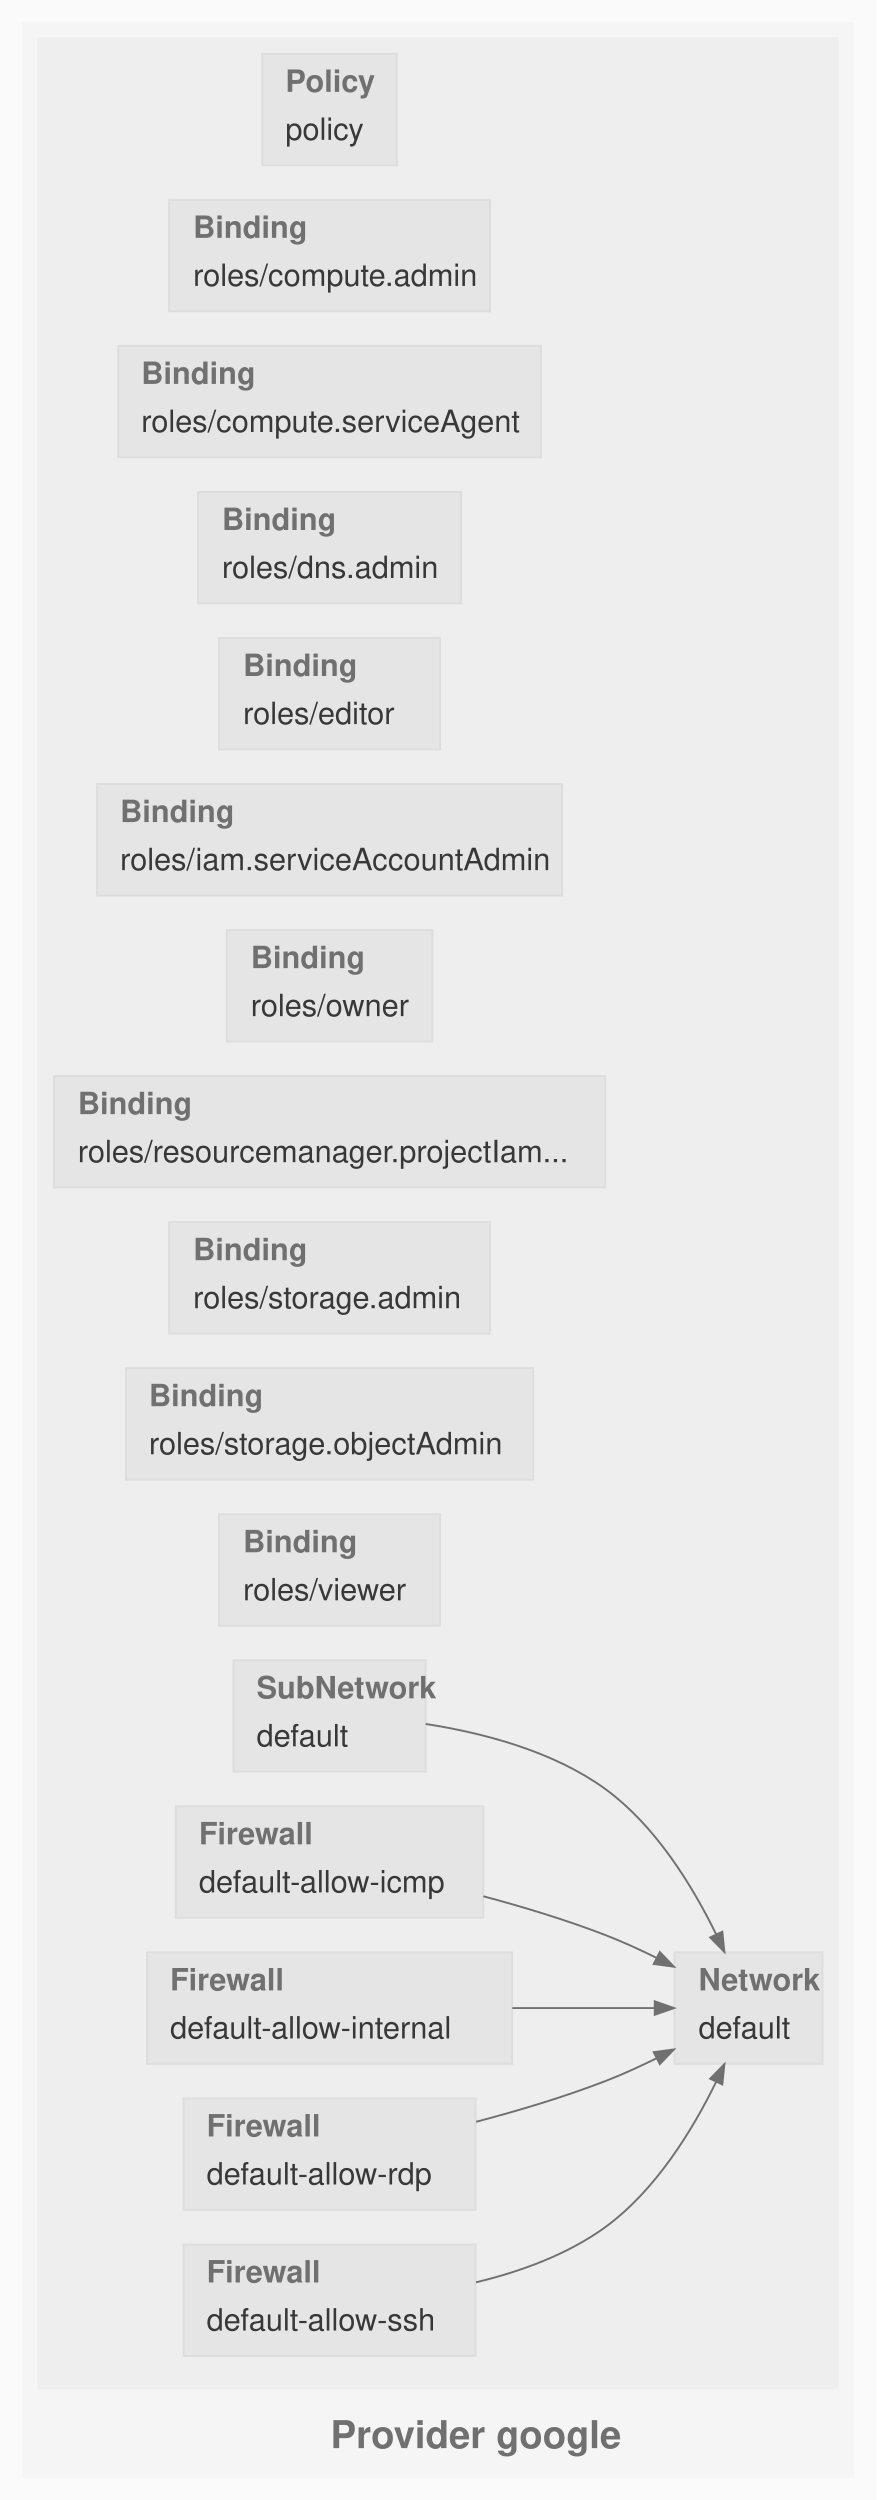
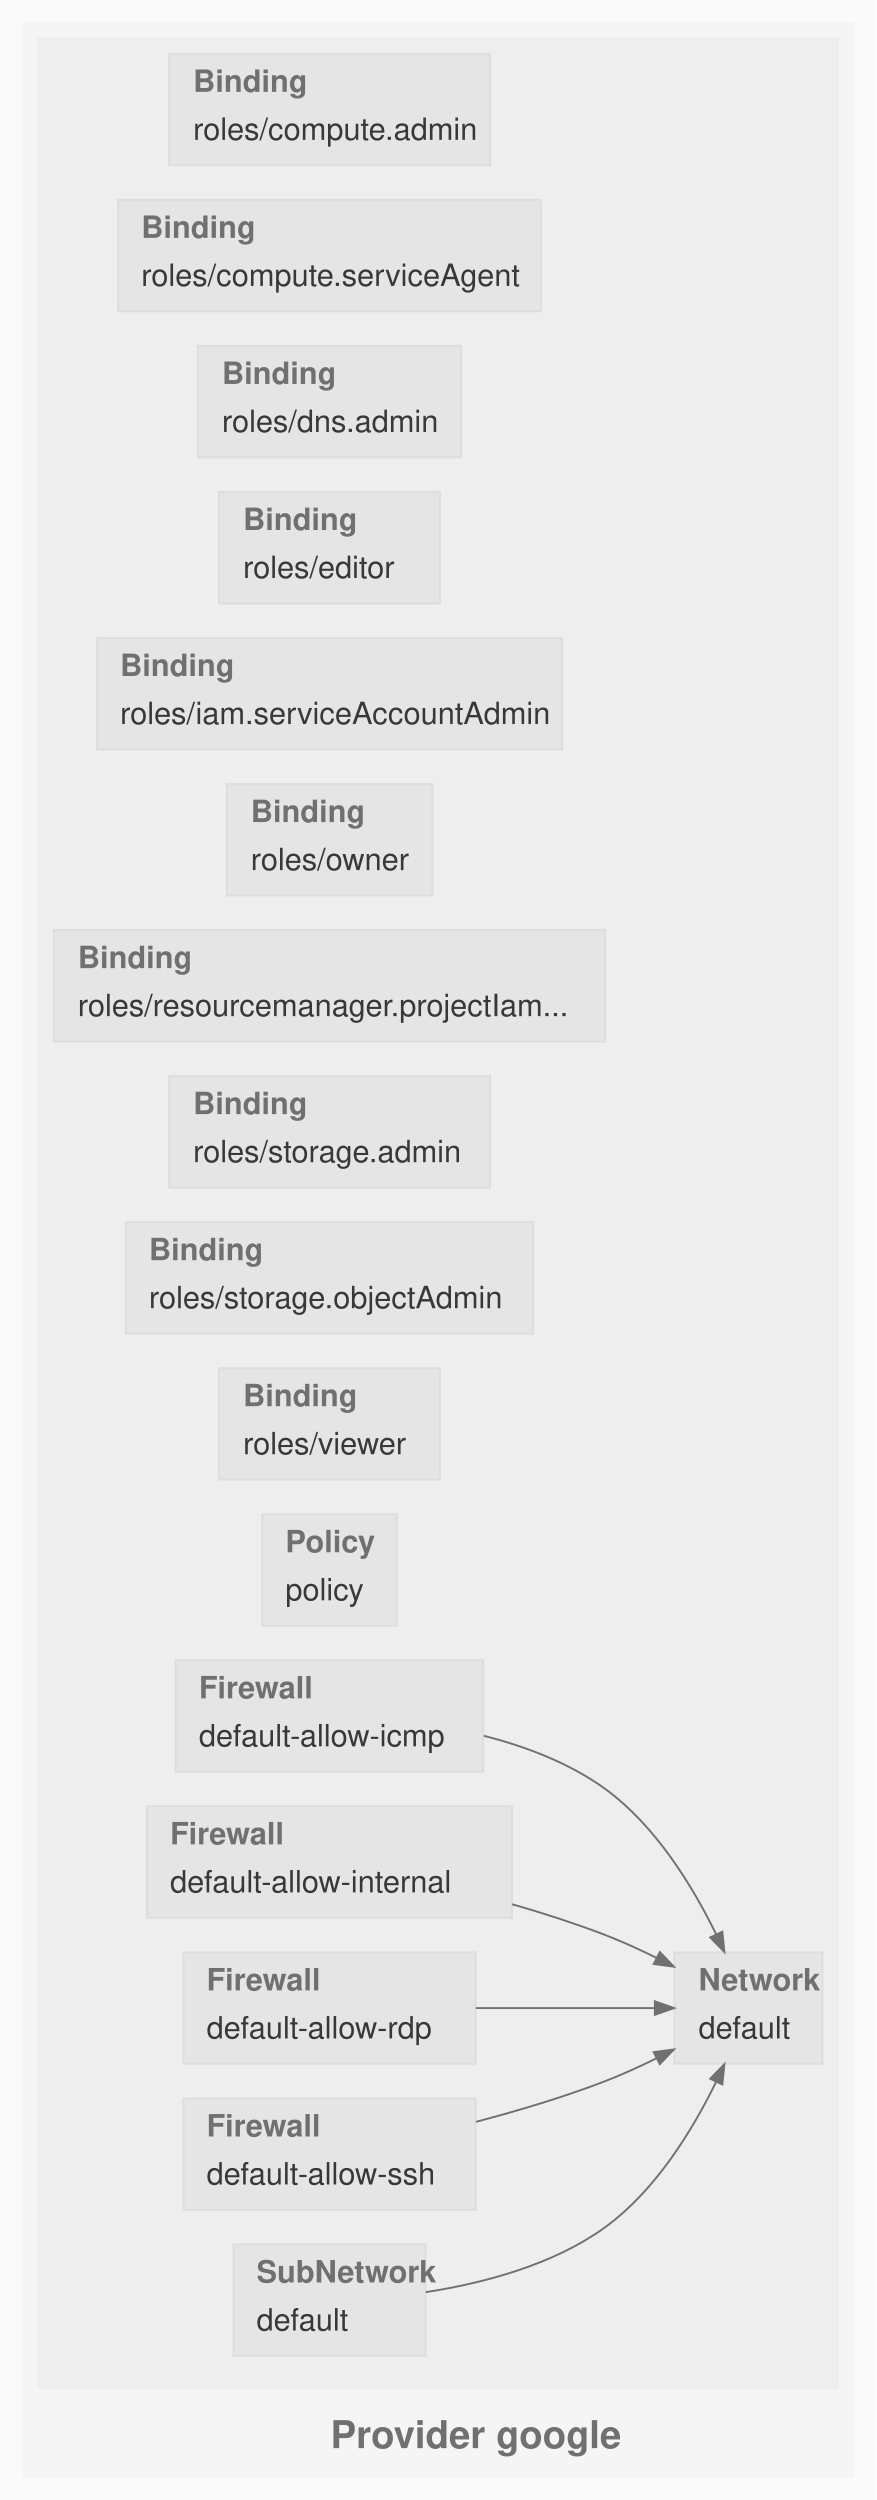
<svg xmlns="http://www.w3.org/2000/svg" width="456pt" height="1301pt" viewBox="0.00 0.00 456.00 1301.00">
  <g id="graph0" class="graph" transform="scale(1 1) rotate(0) translate(4 1297)">
    <polygon fill="#fafafa" stroke="transparent" points="-4,4 -4,-1297 452,-1297 452,4 -4,4" />
    <g id="clust1" class="cluster">
      <polygon fill="#f5f5f5" stroke="#f5f5f5" points="8,-8 8,-1285 440,-1285 440,-8 8,-8" />
      <text text-anchor="start" x="168" y="-23" font-family="Helvetica,sans-Serif" font-weight="bold" font-size="20.00" fill="#707070">Provider google</text>
    </g>
    <g id="clust2" class="cluster">
      <polygon fill="#eeeeee" stroke="#eeeeee" points="16,-54 16,-1277 432,-1277 432,-54 16,-54" />
      <text text-anchor="start" x="220" y="-58.2" font-family="Helvetica,sans-Serif" font-size="1.00" fill="#383838"> </text>
    </g>
    <g id="node1" class="node">
      <polygon fill="#e5e5e5" stroke="#dddddd" points="424,-281 347,-281 347,-223 424,-223 424,-281" />
      <text text-anchor="start" x="359.5" y="-261.2" font-family="Helvetica,sans-Serif" font-weight="bold" font-size="16.00" fill="#707070">Network</text>
      <text text-anchor="start" x="359.5" y="-236.2" font-family="Helvetica,sans-Serif" font-size="16.00" fill="#383838">default</text>
    </g>
    <g id="node2" class="node">
-       <polygon fill="#e5e5e5" stroke="#dddddd" points="202.5,-1269 132.5,-1269 132.5,-1211 202.5,-1211 202.5,-1269" />
-       <text text-anchor="start" x="144.5" y="-1249.2" font-family="Helvetica,sans-Serif" font-weight="bold" font-size="16.00" fill="#707070">Policy</text>
-       <text text-anchor="start" x="144.5" y="-1224.2" font-family="Helvetica,sans-Serif" font-size="16.00" fill="#383838">policy</text>
+       <polygon fill="#e5e5e5" stroke="#dddddd" points="251,-1269 84,-1269 84,-1211 251,-1211 251,-1269" />
+       <text text-anchor="start" x="96.5" y="-1249.2" font-family="Helvetica,sans-Serif" font-weight="bold" font-size="16.00" fill="#707070">Binding</text>
+       <text text-anchor="start" x="96.5" y="-1224.2" font-family="Helvetica,sans-Serif" font-size="16.00" fill="#383838">roles/compute.admin</text>
    </g>
    <g id="node3" class="node">
-       <polygon fill="#e5e5e5" stroke="#dddddd" points="251,-1193 84,-1193 84,-1135 251,-1135 251,-1193" />
-       <text text-anchor="start" x="96.5" y="-1173.2" font-family="Helvetica,sans-Serif" font-weight="bold" font-size="16.00" fill="#707070">Binding</text>
-       <text text-anchor="start" x="96.5" y="-1148.2" font-family="Helvetica,sans-Serif" font-size="16.00" fill="#383838">roles/compute.admin</text>
+       <polygon fill="#e5e5e5" stroke="#dddddd" points="277.5,-1193 57.5,-1193 57.5,-1135 277.5,-1135 277.5,-1193" />
+       <text text-anchor="start" x="69.5" y="-1173.2" font-family="Helvetica,sans-Serif" font-weight="bold" font-size="16.00" fill="#707070">Binding</text>
+       <text text-anchor="start" x="69.5" y="-1148.2" font-family="Helvetica,sans-Serif" font-size="16.00" fill="#383838">roles/compute.serviceAgent</text>
    </g>
    <g id="node4" class="node">
-       <polygon fill="#e5e5e5" stroke="#dddddd" points="277.5,-1117 57.5,-1117 57.5,-1059 277.5,-1059 277.5,-1117" />
-       <text text-anchor="start" x="69.5" y="-1097.2" font-family="Helvetica,sans-Serif" font-weight="bold" font-size="16.00" fill="#707070">Binding</text>
-       <text text-anchor="start" x="69.5" y="-1072.2" font-family="Helvetica,sans-Serif" font-size="16.00" fill="#383838">roles/compute.serviceAgent</text>
+       <polygon fill="#e5e5e5" stroke="#dddddd" points="236,-1117 99,-1117 99,-1059 236,-1059 236,-1117" />
+       <text text-anchor="start" x="111.5" y="-1097.2" font-family="Helvetica,sans-Serif" font-weight="bold" font-size="16.00" fill="#707070">Binding</text>
+       <text text-anchor="start" x="111.5" y="-1072.2" font-family="Helvetica,sans-Serif" font-size="16.00" fill="#383838">roles/dns.admin</text>
    </g>
    <g id="node5" class="node">
-       <polygon fill="#e5e5e5" stroke="#dddddd" points="236,-1041 99,-1041 99,-983 236,-983 236,-1041" />
-       <text text-anchor="start" x="111.5" y="-1021.2" font-family="Helvetica,sans-Serif" font-weight="bold" font-size="16.00" fill="#707070">Binding</text>
-       <text text-anchor="start" x="111.5" y="-996.2" font-family="Helvetica,sans-Serif" font-size="16.00" fill="#383838">roles/dns.admin</text>
+       <polygon fill="#e5e5e5" stroke="#dddddd" points="225,-1041 110,-1041 110,-983 225,-983 225,-1041" />
+       <text text-anchor="start" x="122.5" y="-1021.2" font-family="Helvetica,sans-Serif" font-weight="bold" font-size="16.00" fill="#707070">Binding</text>
+       <text text-anchor="start" x="122.5" y="-996.2" font-family="Helvetica,sans-Serif" font-size="16.00" fill="#383838">roles/editor</text>
    </g>
    <g id="node6" class="node">
-       <polygon fill="#e5e5e5" stroke="#dddddd" points="225,-965 110,-965 110,-907 225,-907 225,-965" />
-       <text text-anchor="start" x="122.5" y="-945.2" font-family="Helvetica,sans-Serif" font-weight="bold" font-size="16.00" fill="#707070">Binding</text>
-       <text text-anchor="start" x="122.5" y="-920.2" font-family="Helvetica,sans-Serif" font-size="16.00" fill="#383838">roles/editor</text>
+       <polygon fill="#e5e5e5" stroke="#dddddd" points="288.5,-965 46.5,-965 46.5,-907 288.5,-907 288.5,-965" />
+       <text text-anchor="start" x="58.5" y="-945.2" font-family="Helvetica,sans-Serif" font-weight="bold" font-size="16.00" fill="#707070">Binding</text>
+       <text text-anchor="start" x="58.5" y="-920.2" font-family="Helvetica,sans-Serif" font-size="16.00" fill="#383838">roles/iam.serviceAccountAdmin</text>
    </g>
    <g id="node7" class="node">
-       <polygon fill="#e5e5e5" stroke="#dddddd" points="288.5,-889 46.5,-889 46.5,-831 288.5,-831 288.5,-889" />
-       <text text-anchor="start" x="58.5" y="-869.2" font-family="Helvetica,sans-Serif" font-weight="bold" font-size="16.00" fill="#707070">Binding</text>
-       <text text-anchor="start" x="58.5" y="-844.2" font-family="Helvetica,sans-Serif" font-size="16.00" fill="#383838">roles/iam.serviceAccountAdmin</text>
+       <polygon fill="#e5e5e5" stroke="#dddddd" points="221,-889 114,-889 114,-831 221,-831 221,-889" />
+       <text text-anchor="start" x="126.5" y="-869.2" font-family="Helvetica,sans-Serif" font-weight="bold" font-size="16.00" fill="#707070">Binding</text>
+       <text text-anchor="start" x="126.5" y="-844.2" font-family="Helvetica,sans-Serif" font-size="16.00" fill="#383838">roles/owner</text>
    </g>
    <g id="node8" class="node">
-       <polygon fill="#e5e5e5" stroke="#dddddd" points="221,-813 114,-813 114,-755 221,-755 221,-813" />
-       <text text-anchor="start" x="126.5" y="-793.2" font-family="Helvetica,sans-Serif" font-weight="bold" font-size="16.00" fill="#707070">Binding</text>
-       <text text-anchor="start" x="126.5" y="-768.2" font-family="Helvetica,sans-Serif" font-size="16.00" fill="#383838">roles/owner</text>
+       <polygon fill="#e5e5e5" stroke="#dddddd" points="311,-813 24,-813 24,-755 311,-755 311,-813" />
+       <text text-anchor="start" x="36.5" y="-793.2" font-family="Helvetica,sans-Serif" font-weight="bold" font-size="16.00" fill="#707070">Binding</text>
+       <text text-anchor="start" x="36.5" y="-768.2" font-family="Helvetica,sans-Serif" font-size="16.00" fill="#383838">roles/resourcemanager.projectIam...</text>
    </g>
    <g id="node9" class="node">
-       <polygon fill="#e5e5e5" stroke="#dddddd" points="311,-737 24,-737 24,-679 311,-679 311,-737" />
-       <text text-anchor="start" x="36.5" y="-717.2" font-family="Helvetica,sans-Serif" font-weight="bold" font-size="16.00" fill="#707070">Binding</text>
-       <text text-anchor="start" x="36.5" y="-692.2" font-family="Helvetica,sans-Serif" font-size="16.00" fill="#383838">roles/resourcemanager.projectIam...</text>
+       <polygon fill="#e5e5e5" stroke="#dddddd" points="251,-737 84,-737 84,-679 251,-679 251,-737" />
+       <text text-anchor="start" x="96.5" y="-717.2" font-family="Helvetica,sans-Serif" font-weight="bold" font-size="16.00" fill="#707070">Binding</text>
+       <text text-anchor="start" x="96.5" y="-692.2" font-family="Helvetica,sans-Serif" font-size="16.00" fill="#383838">roles/storage.admin</text>
    </g>
    <g id="node10" class="node">
-       <polygon fill="#e5e5e5" stroke="#dddddd" points="251,-661 84,-661 84,-603 251,-603 251,-661" />
-       <text text-anchor="start" x="96.5" y="-641.2" font-family="Helvetica,sans-Serif" font-weight="bold" font-size="16.00" fill="#707070">Binding</text>
-       <text text-anchor="start" x="96.5" y="-616.2" font-family="Helvetica,sans-Serif" font-size="16.00" fill="#383838">roles/storage.admin</text>
+       <polygon fill="#e5e5e5" stroke="#dddddd" points="273.5,-661 61.5,-661 61.5,-603 273.5,-603 273.5,-661" />
+       <text text-anchor="start" x="73.5" y="-641.2" font-family="Helvetica,sans-Serif" font-weight="bold" font-size="16.00" fill="#707070">Binding</text>
+       <text text-anchor="start" x="73.5" y="-616.2" font-family="Helvetica,sans-Serif" font-size="16.00" fill="#383838">roles/storage.objectAdmin</text>
    </g>
    <g id="node11" class="node">
-       <polygon fill="#e5e5e5" stroke="#dddddd" points="273.5,-585 61.5,-585 61.5,-527 273.5,-527 273.5,-585" />
-       <text text-anchor="start" x="73.5" y="-565.2" font-family="Helvetica,sans-Serif" font-weight="bold" font-size="16.00" fill="#707070">Binding</text>
-       <text text-anchor="start" x="73.5" y="-540.2" font-family="Helvetica,sans-Serif" font-size="16.00" fill="#383838">roles/storage.objectAdmin</text>
+       <polygon fill="#e5e5e5" stroke="#dddddd" points="225,-585 110,-585 110,-527 225,-527 225,-585" />
+       <text text-anchor="start" x="122.5" y="-565.2" font-family="Helvetica,sans-Serif" font-weight="bold" font-size="16.00" fill="#707070">Binding</text>
+       <text text-anchor="start" x="122.5" y="-540.2" font-family="Helvetica,sans-Serif" font-size="16.00" fill="#383838">roles/viewer</text>
    </g>
    <g id="node12" class="node">
-       <polygon fill="#e5e5e5" stroke="#dddddd" points="225,-509 110,-509 110,-451 225,-451 225,-509" />
-       <text text-anchor="start" x="122.5" y="-489.2" font-family="Helvetica,sans-Serif" font-weight="bold" font-size="16.00" fill="#707070">Binding</text>
-       <text text-anchor="start" x="122.5" y="-464.2" font-family="Helvetica,sans-Serif" font-size="16.00" fill="#383838">roles/viewer</text>
+       <polygon fill="#e5e5e5" stroke="#dddddd" points="202.5,-509 132.5,-509 132.5,-451 202.5,-451 202.5,-509" />
+       <text text-anchor="start" x="144.5" y="-489.2" font-family="Helvetica,sans-Serif" font-weight="bold" font-size="16.00" fill="#707070">Policy</text>
+       <text text-anchor="start" x="144.5" y="-464.2" font-family="Helvetica,sans-Serif" font-size="16.00" fill="#383838">policy</text>
    </g>
    <g id="node13" class="node">
-       <polygon fill="#e5e5e5" stroke="#dddddd" points="217.5,-433 117.5,-433 117.5,-375 217.5,-375 217.5,-433" />
-       <text text-anchor="start" x="129.5" y="-413.2" font-family="Helvetica,sans-Serif" font-weight="bold" font-size="16.00" fill="#707070">SubNetwork</text>
-       <text text-anchor="start" x="129.5" y="-388.2" font-family="Helvetica,sans-Serif" font-size="16.00" fill="#383838">default</text>
+       <polygon fill="#e5e5e5" stroke="#dddddd" points="247.5,-433 87.5,-433 87.5,-375 247.5,-375 247.5,-433" />
+       <text text-anchor="start" x="99.5" y="-413.2" font-family="Helvetica,sans-Serif" font-weight="bold" font-size="16.00" fill="#707070">Firewall</text>
+       <text text-anchor="start" x="99.5" y="-388.2" font-family="Helvetica,sans-Serif" font-size="16.00" fill="#383838">default-allow-icmp</text>
    </g>
    <g id="edge1" class="edge">
-       <path fill="none" stroke="#707070" d="M217.52,-399.84C246.93,-395.3 283.78,-385.82 311,-366 337.16,-346.95 356.42,-315.49 368.64,-290.45" />
+       <path fill="none" stroke="#707070" d="M247.79,-393.71C269.74,-388.09 292.58,-379.41 311,-366 337.16,-346.95 356.42,-315.49 368.64,-290.45" />
      <polygon fill="#707070" stroke="#707070" points="371.9,-291.74 372.98,-281.2 365.57,-288.76 371.9,-291.74" />
    </g>
    <g id="node14" class="node">
-       <polygon fill="#e5e5e5" stroke="#dddddd" points="247.5,-357 87.5,-357 87.5,-299 247.5,-299 247.5,-357" />
-       <text text-anchor="start" x="99.5" y="-337.2" font-family="Helvetica,sans-Serif" font-weight="bold" font-size="16.00" fill="#707070">Firewall</text>
-       <text text-anchor="start" x="99.5" y="-312.2" font-family="Helvetica,sans-Serif" font-size="16.00" fill="#383838">default-allow-icmp</text>
+       <polygon fill="#e5e5e5" stroke="#dddddd" points="262.5,-357 72.5,-357 72.5,-299 262.5,-299 262.5,-357" />
+       <text text-anchor="start" x="84.5" y="-337.2" font-family="Helvetica,sans-Serif" font-weight="bold" font-size="16.00" fill="#707070">Firewall</text>
+       <text text-anchor="start" x="84.5" y="-312.2" font-family="Helvetica,sans-Serif" font-size="16.00" fill="#383838">default-allow-internal</text>
    </g>
    <g id="edge2" class="edge">
-       <path fill="none" stroke="#707070" d="M247.5,-310.19C268.44,-304.59 290.82,-297.8 311,-290 319.85,-286.58 329.03,-282.39 337.77,-278.07" />
+       <path fill="none" stroke="#707070" d="M262.56,-306.02C278.91,-301.32 295.6,-295.95 311,-290 319.85,-286.58 329.03,-282.39 337.77,-278.07" />
      <polygon fill="#707070" stroke="#707070" points="339.37,-281.18 346.7,-273.53 336.2,-274.94 339.37,-281.18" />
    </g>
    <g id="node15" class="node">
-       <polygon fill="#e5e5e5" stroke="#dddddd" points="262.5,-281 72.5,-281 72.5,-223 262.5,-223 262.5,-281" />
-       <text text-anchor="start" x="84.5" y="-261.2" font-family="Helvetica,sans-Serif" font-weight="bold" font-size="16.00" fill="#707070">Firewall</text>
-       <text text-anchor="start" x="84.5" y="-236.2" font-family="Helvetica,sans-Serif" font-size="16.00" fill="#383838">default-allow-internal</text>
+       <polygon fill="#e5e5e5" stroke="#dddddd" points="243.5,-281 91.5,-281 91.5,-223 243.5,-223 243.5,-281" />
+       <text text-anchor="start" x="103.5" y="-261.2" font-family="Helvetica,sans-Serif" font-weight="bold" font-size="16.00" fill="#707070">Firewall</text>
+       <text text-anchor="start" x="103.5" y="-236.2" font-family="Helvetica,sans-Serif" font-size="16.00" fill="#383838">default-allow-rdp</text>
    </g>
    <g id="edge3" class="edge">
-       <path fill="none" stroke="#707070" d="M262.61,-252C288.11,-252 314.66,-252 336.45,-252" />
-       <polygon fill="#707070" stroke="#707070" points="336.73,-255.5 346.73,-252 336.73,-248.5 336.73,-255.5" />
+       <path fill="none" stroke="#707070" d="M243.74,-252C274.62,-252 309.44,-252 336.73,-252" />
+       <polygon fill="#707070" stroke="#707070" points="336.79,-255.5 346.79,-252 336.79,-248.5 336.79,-255.5" />
    </g>
    <g id="node16" class="node">
      <polygon fill="#e5e5e5" stroke="#dddddd" points="243.5,-205 91.5,-205 91.5,-147 243.5,-147 243.5,-205" />
      <text text-anchor="start" x="103.5" y="-185.2" font-family="Helvetica,sans-Serif" font-weight="bold" font-size="16.00" fill="#707070">Firewall</text>
-       <text text-anchor="start" x="103.5" y="-160.2" font-family="Helvetica,sans-Serif" font-size="16.00" fill="#383838">default-allow-rdp</text>
+       <text text-anchor="start" x="103.5" y="-160.2" font-family="Helvetica,sans-Serif" font-size="16.00" fill="#383838">default-allow-ssh</text>
    </g>
    <g id="edge4" class="edge">
      <path fill="none" stroke="#707070" d="M243.8,-192.83C265.78,-198.61 289.63,-205.74 311,-214 319.85,-217.42 329.03,-221.61 337.77,-225.93" />
      <polygon fill="#707070" stroke="#707070" points="336.2,-229.06 346.7,-230.47 339.37,-222.82 336.2,-229.06" />
    </g>
    <g id="node17" class="node">
-       <polygon fill="#e5e5e5" stroke="#dddddd" points="243.5,-129 91.5,-129 91.5,-71 243.5,-71 243.5,-129" />
-       <text text-anchor="start" x="103.5" y="-109.2" font-family="Helvetica,sans-Serif" font-weight="bold" font-size="16.00" fill="#707070">Firewall</text>
-       <text text-anchor="start" x="103.5" y="-84.2" font-family="Helvetica,sans-Serif" font-size="16.00" fill="#383838">default-allow-ssh</text>
+       <polygon fill="#e5e5e5" stroke="#dddddd" points="217.5,-129 117.5,-129 117.5,-71 217.5,-71 217.5,-129" />
+       <text text-anchor="start" x="129.5" y="-109.2" font-family="Helvetica,sans-Serif" font-weight="bold" font-size="16.00" fill="#707070">SubNetwork</text>
+       <text text-anchor="start" x="129.5" y="-84.2" font-family="Helvetica,sans-Serif" font-size="16.00" fill="#383838">default</text>
    </g>
    <g id="edge5" class="edge">
-       <path fill="none" stroke="#707070" d="M243.73,-109.28C266.9,-114.85 291.44,-123.76 311,-138 337.16,-157.05 356.42,-188.51 368.64,-213.55" />
+       <path fill="none" stroke="#707070" d="M217.52,-104.16C246.93,-108.7 283.78,-118.18 311,-138 337.16,-157.05 356.42,-188.51 368.64,-213.55" />
      <polygon fill="#707070" stroke="#707070" points="365.57,-215.24 372.98,-222.8 371.9,-212.26 365.57,-215.24" />
    </g>
  </g>
</svg>
